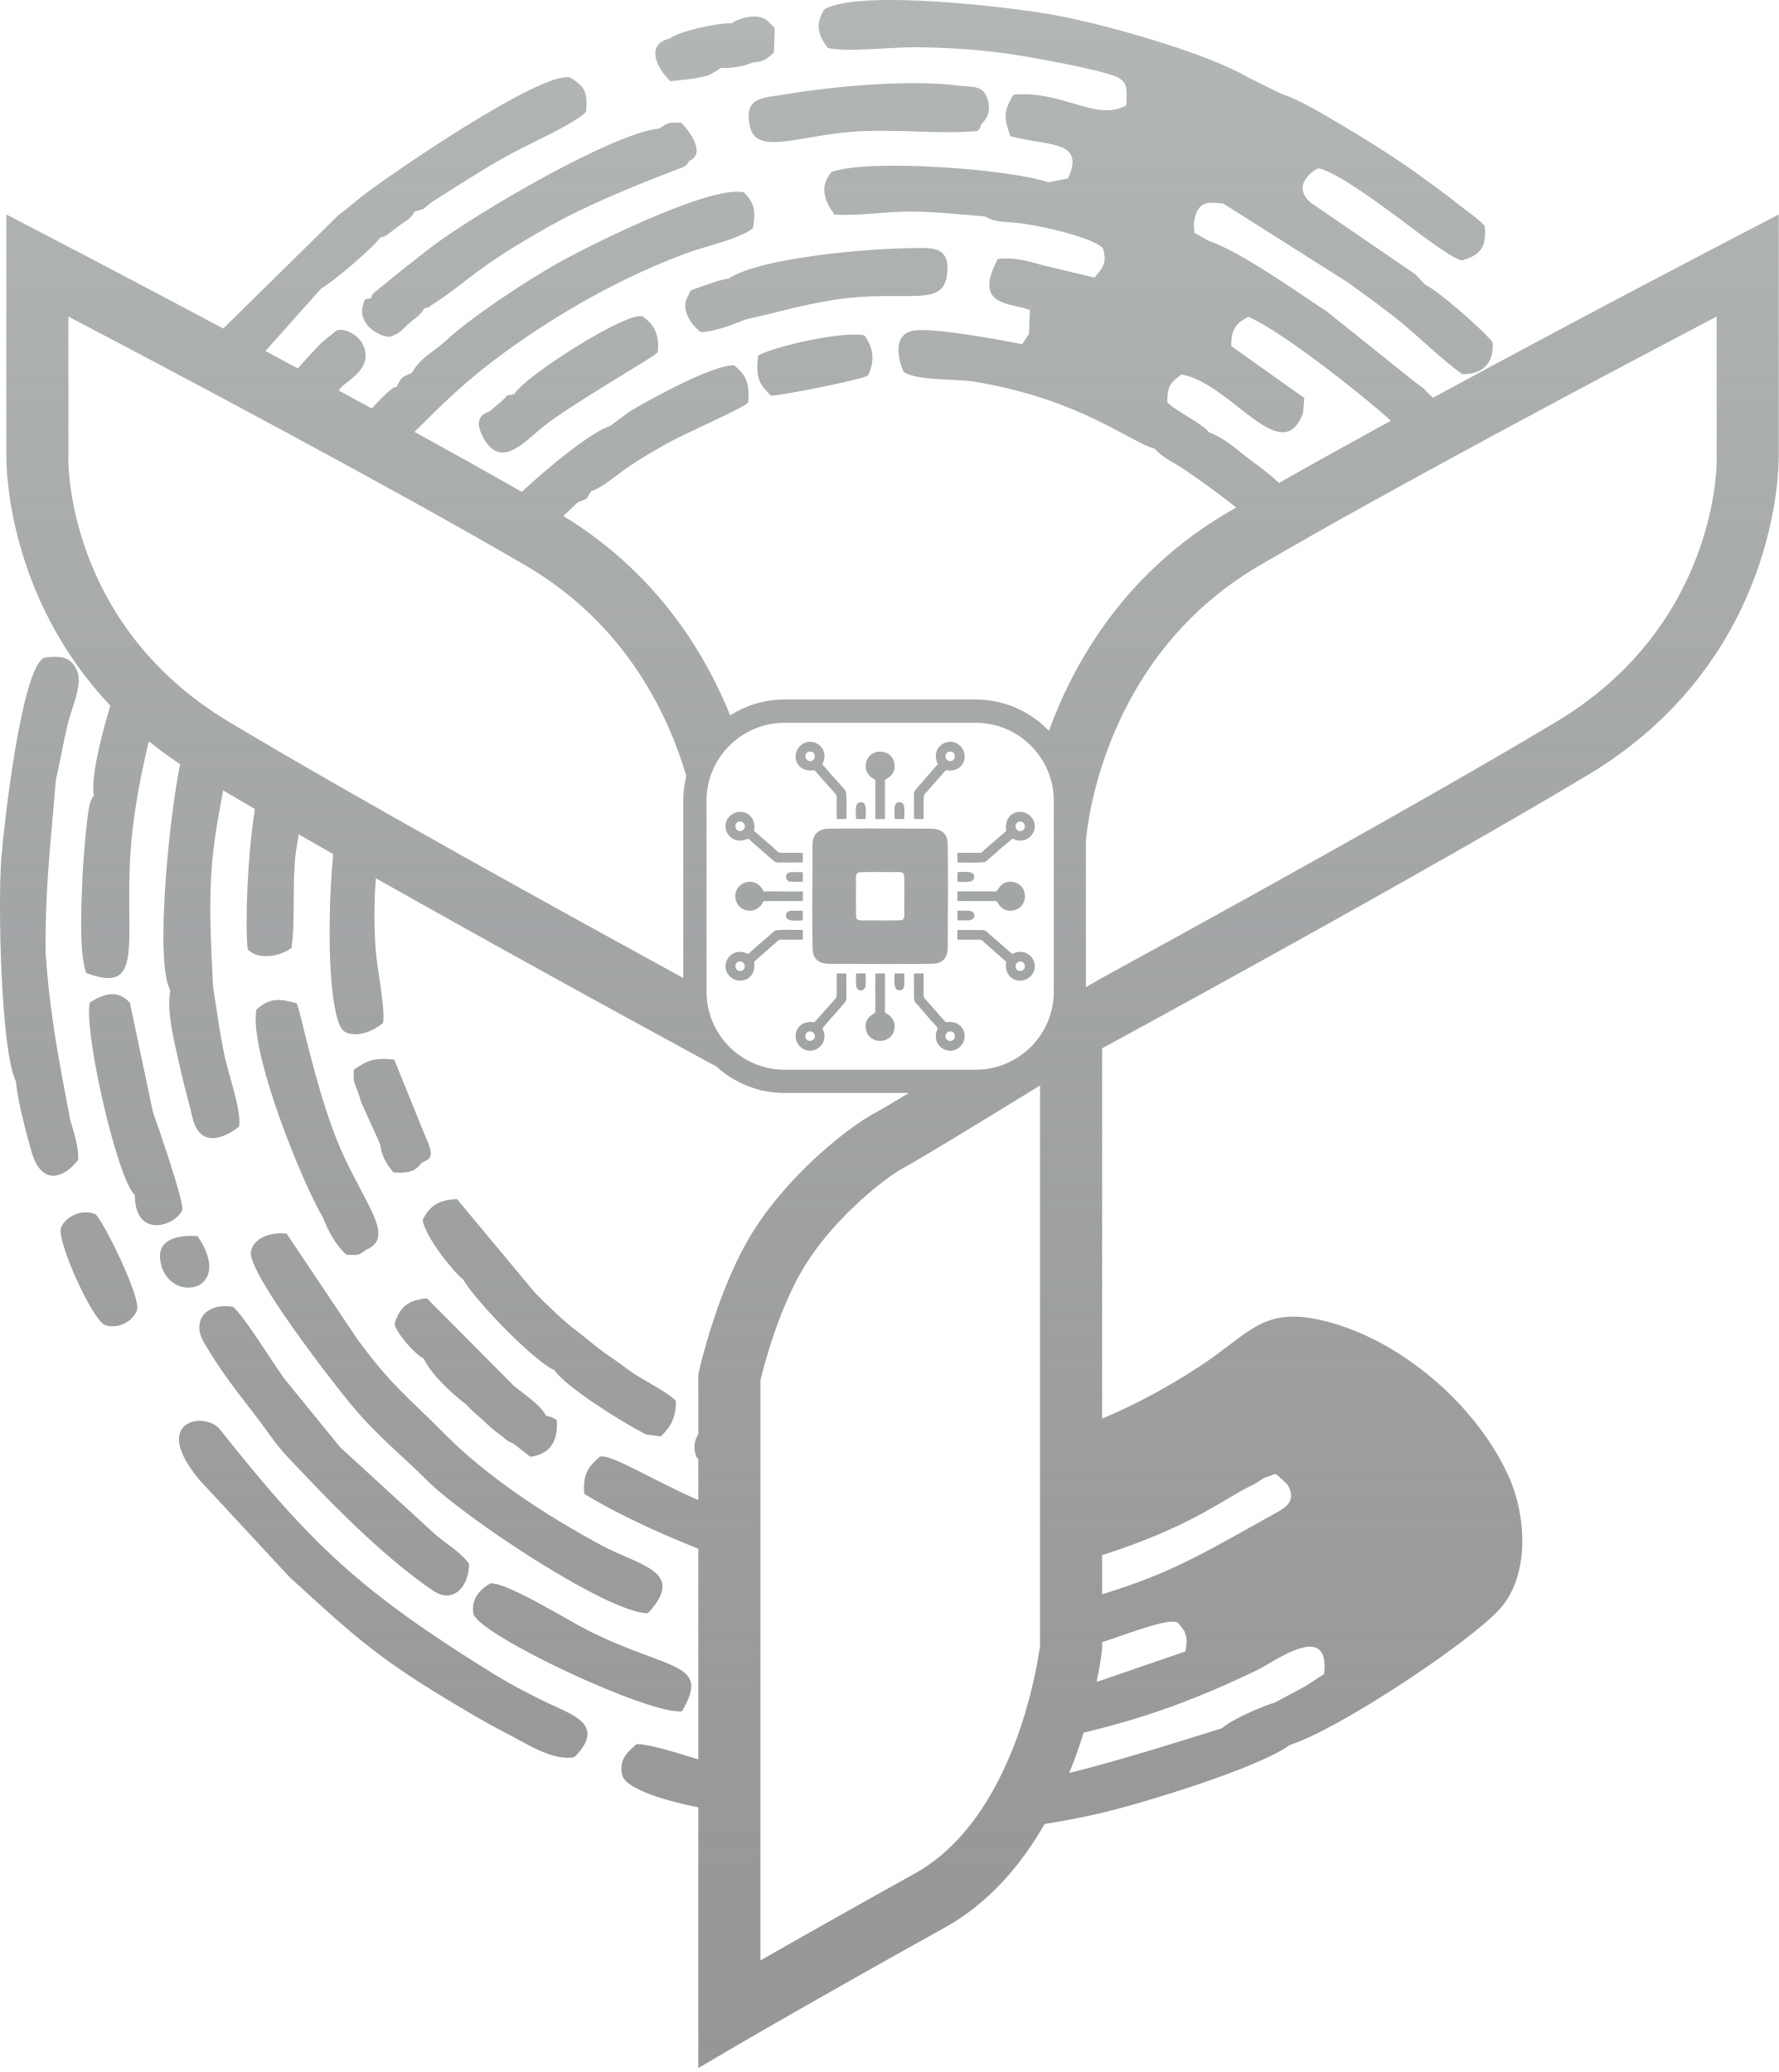
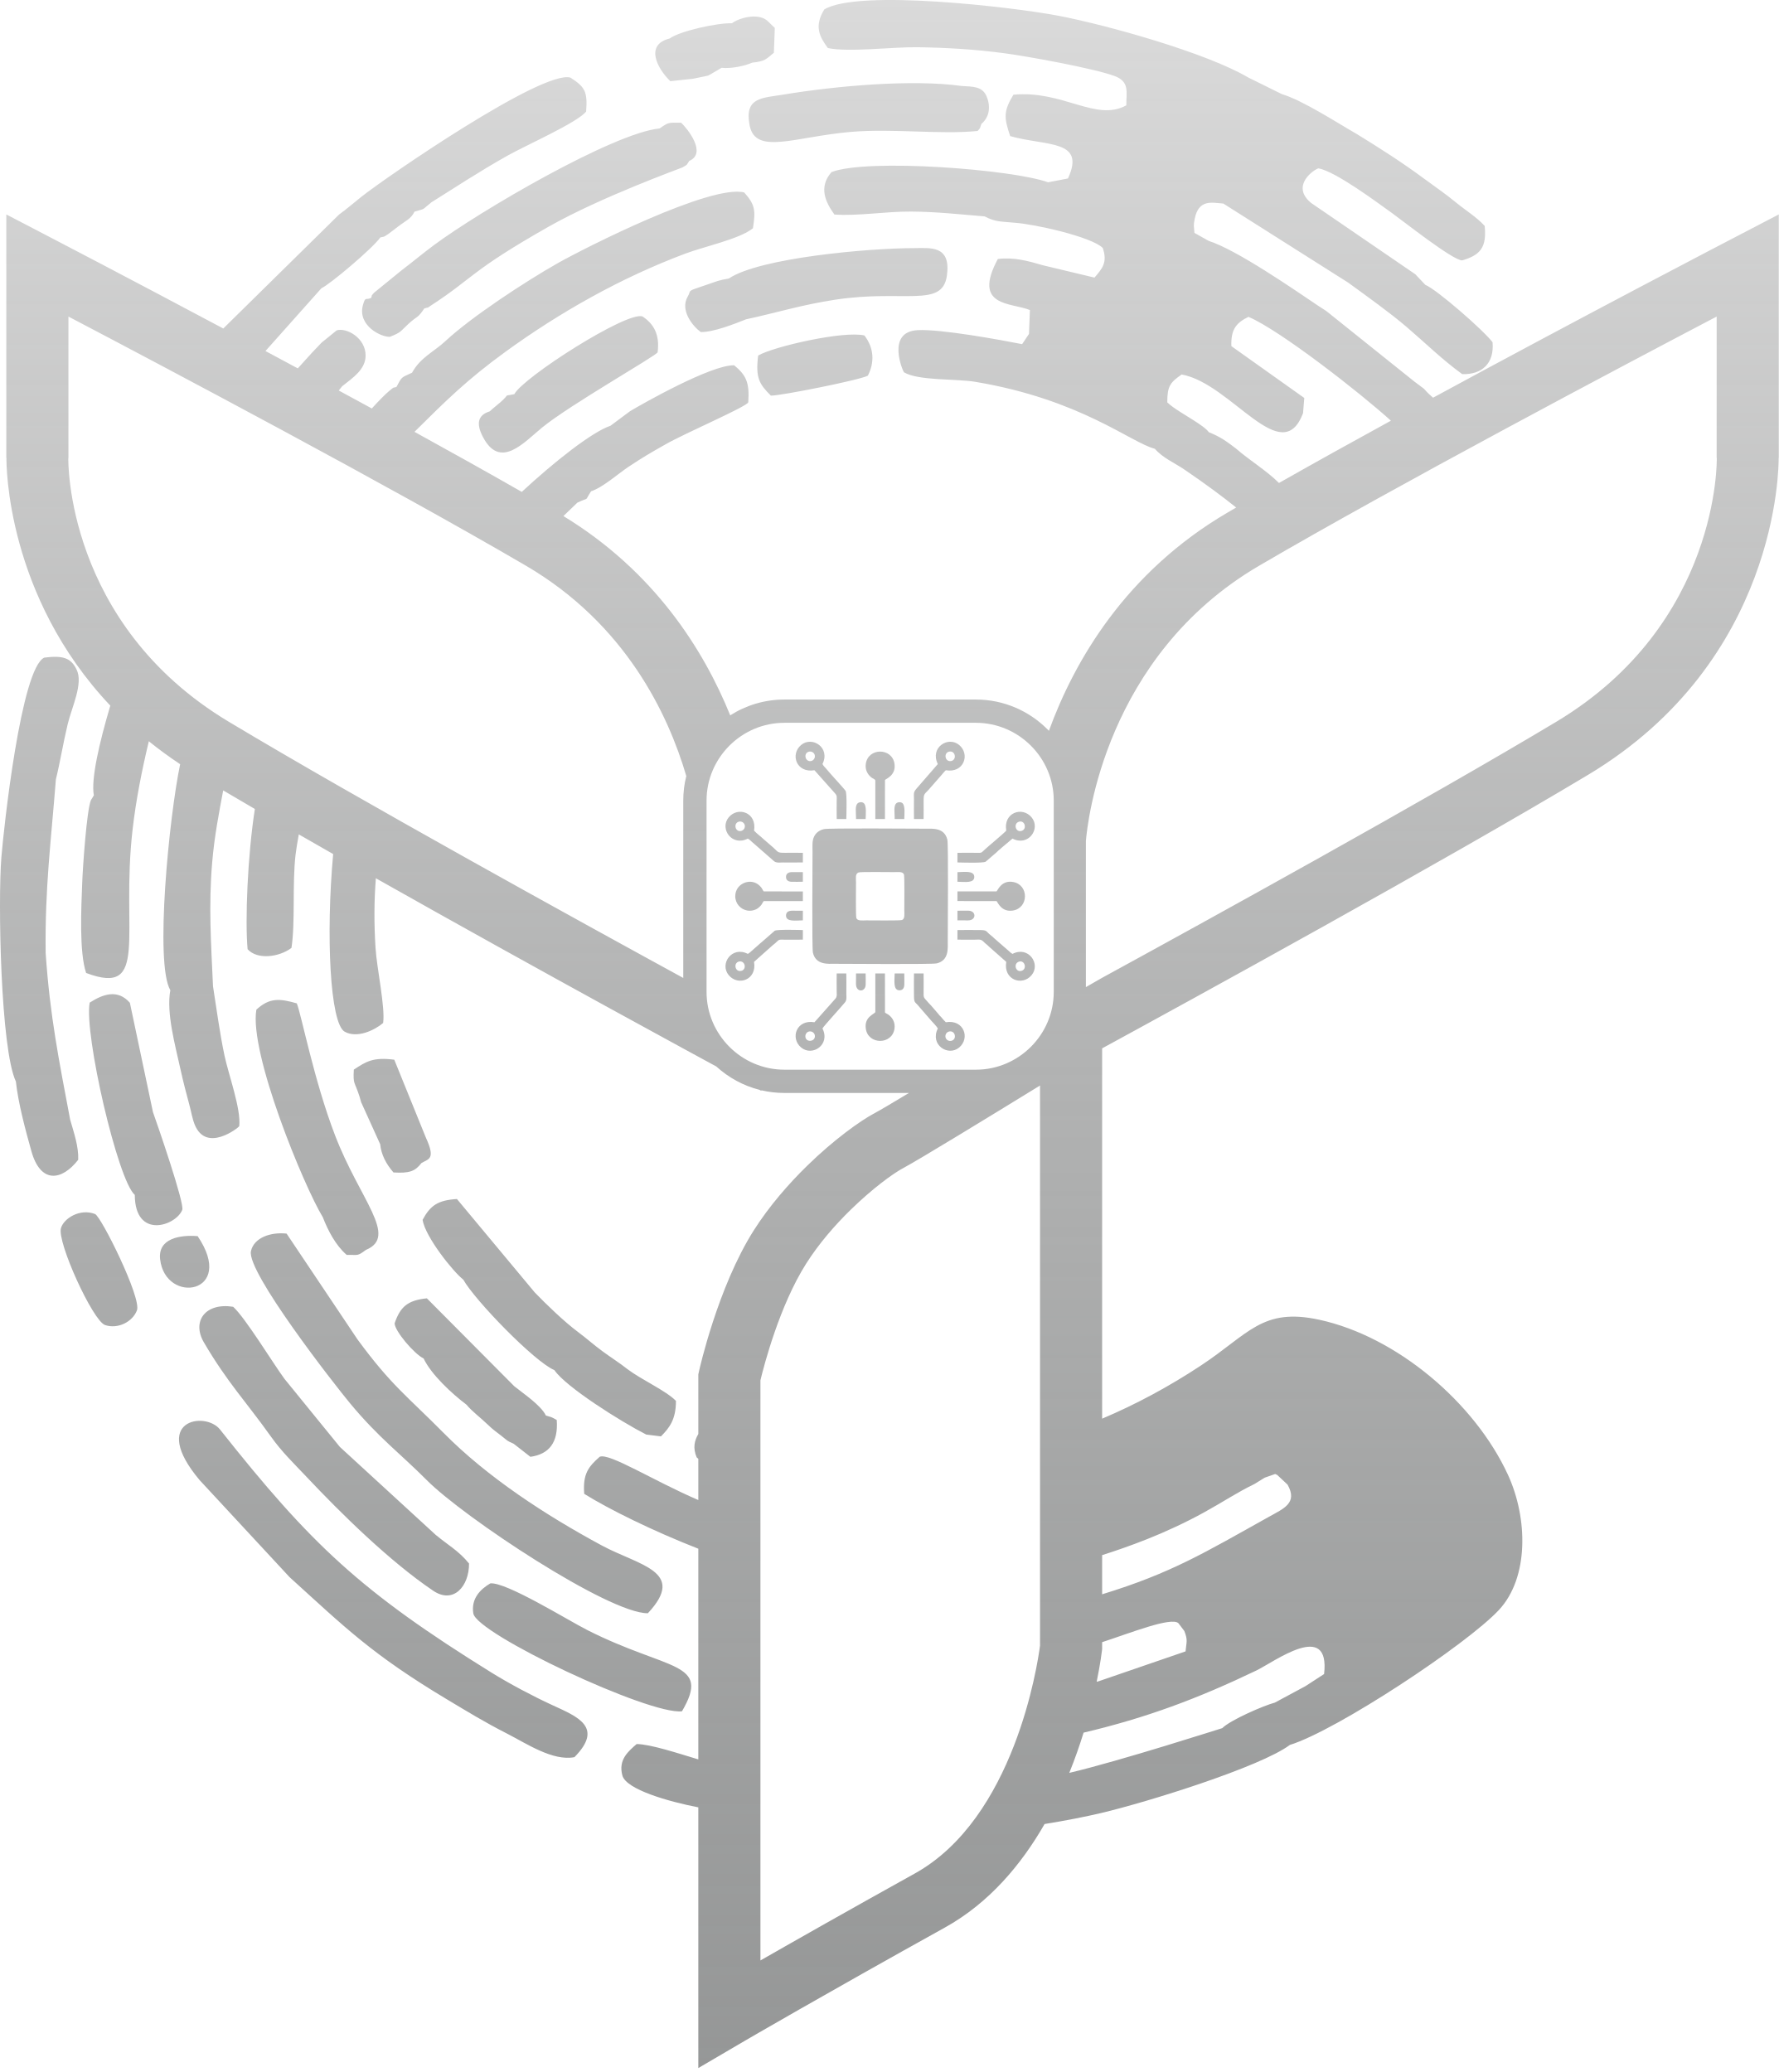
<svg xmlns="http://www.w3.org/2000/svg" width="321" height="374" viewBox="0 0 321 374" fill="none">
  <path d="M321 47.916V82.644H320.979C320.994 84.28 320.944 119.262 286.579 139.866C260.094 155.744 214.955 180.478 198.894 189.229V256.072C205.123 253.433 211.035 250.227 216.685 246.501C225.346 240.794 227.765 235.978 238.066 238.213C252.075 241.25 266.127 253.177 272.123 266.192C275.715 273.986 275.956 284.769 270.48 290.623C264.629 296.876 241.207 312.35 232.773 314.961C227.455 318.94 206.987 325.305 198.685 327.261C195.851 327.929 192.346 328.618 188.507 329.241C184.318 336.547 178.513 343.488 170.509 347.93C148.764 360.002 134.489 368.323 134.448 368.347L126.02 373.287V326.231C120.64 325.19 113.013 323.011 112.318 320.488C111.527 317.61 113.431 316.08 114.893 314.803C117.387 314.828 122.384 316.48 126.02 317.575V279.547C117.807 276.329 109.889 272.428 105.43 269.642C105.153 266.077 106.156 264.771 108.226 262.946C109.997 262.229 117.803 267.224 126.02 270.761V263.321C125.919 263.238 125.819 263.15 125.72 263.057C125 261.3 125.322 260.059 126.02 258.833V248.081L126.173 247.393C126.183 247.349 129.497 232.379 136.024 222.091C138.794 217.726 142.284 213.716 145.718 210.365C150.45 205.749 155.22 202.307 157.856 200.913C158.749 200.441 161.047 199.081 164.032 197.281H141.555C140.122 197.281 138.726 197.115 137.387 196.799V196.896L137.061 196.718C134.113 195.966 131.447 194.494 129.264 192.499L129.134 192.43C129.008 192.361 97.594 175.349 67.83 158.53C67.51 162.565 67.488 166.647 67.769 171.101C68.003 174.809 69.537 181.764 69.142 184.65C67.571 185.981 64.445 187.457 62.21 186.228C59.554 184.769 58.784 168.833 60.124 154.159C58.029 152.965 55.958 151.779 53.922 150.609C53.663 152.043 53.441 153.341 53.329 154.332C52.721 159.727 53.312 166.46 52.597 171.098C50.383 172.785 46.41 173.285 44.682 171.329C44.212 166.268 44.665 154.515 45.994 146.023C44.031 144.88 42.12 143.759 40.278 142.671C39.504 146.81 38.692 150.935 38.289 155.682C37.625 163.525 38.088 170.194 38.439 178.023C39.113 182.243 39.606 186.236 40.523 190.574C41.228 193.914 43.53 200.195 43.173 203.289C43.034 203.544 37.208 208.179 35.125 202.966C34.701 201.907 34.505 200.668 34.245 199.703C33.687 197.629 33.06 195.267 32.544 192.899C31.646 188.787 29.969 182.783 30.739 178.735C27.902 173.948 30.51 147.49 32.509 137.938C30.499 136.605 28.618 135.221 26.858 133.798C25.564 139.211 24.532 144.47 23.929 149.705C21.756 168.57 27.041 179.958 15.541 175.622C14.272 171.827 14.661 163.95 14.835 159.354C14.95 156.346 15.643 146.326 16.401 144.442L16.937 143.563C16.395 140.678 17.917 134.077 19.905 127.369C1.183 107.548 1.149 83.98 1.162 82.644H1.14V38.706L9.328 42.972C9.409 43.014 22.81 49.981 40.294 59.295L61.192 38.723C62.613 37.694 63.91 36.556 65.224 35.514C69.713 31.952 97.954 12.529 102.949 14.011C105.585 15.714 106.048 16.547 105.774 20.145C104.019 22.221 94.954 26.194 91.542 28.117C86.487 30.966 82.409 33.66 77.873 36.505C75.906 38.064 77.009 37.536 74.803 38.205C74.141 39.536 73.29 39.785 71.823 40.905C71.564 41.102 70.291 42.092 70.093 42.221C69.007 42.924 69.546 42.622 68.637 42.855C67.213 44.867 59.567 51.306 57.998 52.035L47.904 63.361C49.823 64.389 51.77 65.434 53.739 66.493C55.66 64.336 57.233 62.647 58.044 61.836L60.759 59.631C62.529 59.086 65.995 60.986 65.978 64.196C65.965 66.695 63.654 68.204 61.759 69.708C61.568 69.936 61.355 70.211 61.132 70.486C63.117 71.562 65.108 72.644 67.097 73.728C68.352 72.355 69.455 71.222 70.2 70.599C71.376 69.614 70.805 70.12 71.554 69.832C72.553 67.949 72.359 68.199 74.36 67.274C75.874 64.503 78.261 63.546 80.407 61.545C85.075 57.194 94.923 50.738 100.694 47.48C105.553 44.738 128.253 33.23 134.29 34.734C136.262 36.908 136.384 38 135.876 41.198C133.577 43.109 127.144 44.479 123.713 45.763C112.03 50.134 101.017 56.392 91.324 63.418C84.265 68.535 80.414 72.383 74.799 77.948C81.591 81.687 88.184 85.369 94.16 88.786C99.883 83.482 106.767 77.995 110.179 76.845L113.703 74.217C115.937 72.883 128.328 65.838 132.482 65.932C134.591 67.668 135.301 68.986 135.029 72.624C134.668 73.45 123.822 78.093 120.137 80.185C117.2 81.851 116.151 82.455 113.452 84.241C111.548 85.501 108.785 87.996 106.665 88.676C105.342 90.71 106.563 89.592 104.191 90.73L101.674 93.151C118.08 103.14 126.972 117.274 131.778 129.12C134.608 127.316 137.965 126.267 141.555 126.267H176.111C181.133 126.267 185.698 128.317 189.005 131.623L189.287 131.911C193.891 119.296 203.131 103.272 221.604 92.471L223.084 91.609C221.808 90.597 220.495 89.573 219.055 88.513C217.109 87.082 215.891 86.227 213.751 84.764C211.96 83.538 209.813 82.651 208.412 81.01C204.003 79.86 195.021 72.096 175.982 68.916C172.543 68.342 165.737 68.752 163.134 67.203C162.929 66.989 159.868 59.899 165.592 59.592C169.799 59.367 180.565 61.352 184.454 62.121L185.694 60.272L185.859 55.962C182.497 54.586 175.402 55.446 180.07 46.753C183.04 46.372 185.645 47.146 188.275 47.898L197.513 50.108C198.843 48.53 199.937 47.438 199.003 44.753C196.945 42.718 186.573 40.431 183.16 40.211C180.734 39.959 179.689 40.118 177.688 39.06C173.289 38.701 169.087 38.22 164.425 38.188C159.836 38.156 154.75 39.029 150.577 38.722C149.021 36.542 147.645 33.843 150.047 31.066C156.498 28.559 182.712 30.561 189.14 32.91L192.727 32.214C195.993 25.138 188.869 26.43 182.295 24.566C181.157 21.153 181.09 20.09 182.88 17.093C191.83 16.253 197.78 22.033 203.256 19.016C203.244 16.651 203.91 14.742 201.131 13.719C197.301 12.309 185.314 10.151 181.277 9.612C176.051 8.914 170.951 8.608 165.631 8.523C161.153 8.451 153.138 9.48 149.396 8.67C147.965 6.712 146.835 4.804 148.755 1.699C154.894 -2.016 182.884 1.296 190.93 2.829C199.939 4.544 217.8 9.581 225.26 13.988L231.31 16.981C235.128 18.131 241.325 22.177 244.895 24.22C248.842 26.651 253.04 29.314 256.793 32.103C258.793 33.59 260.688 34.853 262.656 36.469C264.64 38.098 266.349 39.086 267.927 40.769C268.324 44.676 267.12 46.049 263.872 46.999C262.224 47.049 253.145 39.841 251.12 38.398C248.567 36.578 241.107 30.993 237.956 30.388C237.271 30.493 232.782 33.476 236.606 36.631L255.402 49.5L257.221 51.417C259.34 52.284 267.889 59.775 269.351 61.782C269.684 65.627 267.402 67.641 263.872 67.533C260.092 64.766 257.33 62.005 253.915 59.08C250.814 56.426 246.841 53.6 243.312 51.023L220.762 36.741C218.831 36.629 216.335 35.832 215.604 39.479C215.329 40.852 215.467 40.682 215.551 42.036L218.112 43.474C223.193 45.106 233.355 52.143 237.891 55.198C238.543 55.637 238.731 55.722 239.338 56.135L255.31 68.927L256.986 70.181C257.531 70.826 258.061 71.318 258.611 71.787C285.904 56.961 312.699 43.031 312.814 42.972L321 38.706V47.916ZM198.894 280.705V287.773C211.392 283.939 217.317 280.3 228.964 273.801C231.687 272.282 234.231 271.284 232.349 267.975L230.499 266.238C230.428 266.195 230.245 266.123 230.121 266.059L228.223 266.727L226.418 267.846C223.239 269.389 220.837 271.03 217.243 273.014C213.973 274.819 210.206 276.553 207.021 277.812C204.071 278.978 201.448 279.894 198.894 280.705ZM198.894 296.414V297.644L198.851 298.004C198.848 298.029 198.606 300.161 197.906 303.569L198.354 303.439L213.947 298.078C214.095 296.38 214.402 296.104 213.724 294.396L212.664 292.996C211.407 291.784 203.901 294.784 198.894 296.414ZM195.546 312.746C194.835 315.043 193.984 317.493 192.967 320.006C202.148 317.849 220.466 311.946 220.56 311.937C222.098 310.431 228.055 307.859 230.063 307.323L235.597 304.346L238.948 302.168C240.088 292.327 229.967 299.975 226.682 301.55C216.199 306.577 206.915 310.064 195.546 312.746ZM230.803 87.179C237.108 83.601 243.989 79.78 251.004 75.937L250.937 75.877C245.683 71.104 231.027 59.606 225.299 57.192C223.218 58.212 222.093 59.341 222.215 62.479L235.374 71.835L235.149 74.581C231.282 84.776 222.247 69.236 213.245 67.594C211.198 69.023 210.646 69.67 210.649 72.624C211.086 73.027 211.098 73.048 211.668 73.469C213.403 74.753 217.384 76.842 218.139 78.011C220.201 78.823 221.427 79.718 223.026 80.945C225.613 83.189 228.568 84.939 230.803 87.179ZM95.717 262.958C99.106 262.479 100.77 260.363 100.47 256.309C99.351 255.672 99.528 255.82 98.512 255.505C97.584 253.599 94.302 251.446 92.796 250.207L77.033 234.351C73.527 234.705 72.223 235.914 71.216 238.856C71.203 240.206 74.716 244.375 76.446 245.206C77.799 248.087 81.563 251.575 84.168 253.535C85.341 254.903 86.502 255.687 88.149 257.263C89.001 258.08 89.493 258.404 90.472 259.163C91.805 260.197 91.28 259.963 92.701 260.602L95.717 262.958ZM64.502 241.748L51.719 222.668C48.786 222.352 45.828 223.429 45.289 225.822C44.453 229.535 60.332 249.878 63.177 253.306C68.369 259.562 72.315 262.433 77.02 267.172C83.649 273.849 109.882 291.267 116.916 291.192C124.004 283.613 115.299 282.575 108.607 278.965C98.51 273.521 88.01 266.683 80.093 258.683C73.445 251.963 70.62 250.093 64.502 241.748ZM91.535 312.936C94.947 314.674 99.751 317.933 103.666 317.17C109.026 311.725 104.179 309.849 99.665 307.773C96.09 306.128 91.853 303.866 88.684 301.9C65.142 287.291 56.16 278.817 39.7 258.022C37.027 254.645 26.915 256.33 36.034 267.175L52.267 284.688C62.325 293.811 67.122 298.634 80.778 306.809C84.433 308.997 87.436 310.848 91.535 312.936ZM51.337 248.886C49.211 245.989 44.26 237.847 42.075 235.876C37.085 235.092 34.551 238.47 36.8 242.314C41.01 249.511 44.469 253.091 48.824 259.21C50.884 262.106 52.827 263.93 55.317 266.573C61.612 273.259 70.359 281.851 78.171 287.129C81.832 289.602 84.672 286.317 84.642 282.22C82.765 279.897 80.85 278.903 78.597 277.02L61.337 261.177L51.337 248.886ZM119.279 259.271C120.814 257.705 121.983 256.235 121.983 252.863C120.18 251.016 115.836 249.089 113.245 247.143C111.998 246.135 110.059 244.895 108.734 243.914C106.978 242.616 105.929 241.635 104.357 240.463C101.779 238.541 98.54 235.396 96.489 233.272L82.457 216.423C79.011 216.647 77.665 217.579 76.259 220.186C76.749 223.266 81.764 229.541 83.614 230.986C85.619 234.602 96.386 245.758 100.055 247.318C102.098 250.339 112.053 256.617 116.617 258.938L119.279 259.271ZM123.073 308.887C128.373 299.831 120.643 301.655 105.961 294.217C102.518 292.473 91.318 285.508 88.484 285.803C86.683 286.86 84.99 288.546 85.413 291.218C86 294.931 117.243 309.625 123.073 308.887ZM66.037 225.61C71.911 223.162 64.93 216.597 60.441 204.87C56.637 194.929 54.406 183.203 53.56 181.108C50.434 180.216 48.639 180.069 46.265 182.241C44.92 190.053 54.834 214.094 58.252 219.704C59.191 222.102 60.54 224.76 62.568 226.514C64.696 226.462 64.393 226.821 66.037 225.61ZM76.059 209.932C77.347 209.163 78.659 209.274 76.858 205.352L71.152 191.278C67.363 190.785 66.072 191.597 63.851 193.07C63.707 195.879 63.969 195.066 64.909 198.017C64.969 198.205 65.109 198.746 65.166 198.933L68.609 206.536C68.795 208.386 69.646 210.062 71.005 211.629C73.891 211.811 74.915 211.414 76.059 209.932ZM87.105 78.786C90.223 84.878 94.52 79.882 97.844 77.162C102.855 73.062 118.366 64.267 118.677 63.59C119.099 60.312 117.914 58.42 115.952 57.125C113.213 56.079 94.42 68.095 92.816 71.147C90.616 71.598 92.212 70.95 90.296 72.614C89.454 73.344 89.11 73.568 88.374 74.253C86.286 74.896 85.877 76.386 87.105 78.786ZM77.23 55.524C77.262 55.543 77.141 55.602 77.23 55.524ZM70.403 60.783C72.472 59.938 72.127 59.915 73.705 58.464C75.394 56.911 75.316 57.55 76.567 55.68C77.059 55.522 77.201 55.508 77.23 55.524C77.282 55.478 77.409 55.383 77.687 55.203C85.442 50.176 84.812 48.974 98.962 40.94C108.45 35.553 122.953 30.333 123.155 30.219C124.252 29.599 123.833 29.804 124.389 29.04C127.618 27.648 124.061 23.22 122.923 22.156C120.545 22.136 120.715 22.025 119.034 23.185C110.717 23.982 86.546 38.107 78.228 44.303C76.275 45.757 74.562 47.202 72.473 48.791L67.508 52.835C66.806 53.621 67.225 53.189 66.976 53.766C65.997 54.247 65.963 53.425 65.506 55.031C64.438 58.781 68.864 60.933 70.403 60.783ZM139.111 71.409C140.72 71.473 155.216 68.591 156.617 67.806C157.833 65.43 157.761 62.848 155.987 60.549C152.243 59.666 139.58 62.559 136.82 64.175C136.318 68.177 137.011 69.331 139.111 71.409ZM126.455 59.931C128.747 59.985 132.601 58.445 134.644 57.632C140.117 56.462 144.627 55.024 150.742 54.093C163.147 52.206 170.04 55.649 170.877 49.764C171.662 44.227 167.89 44.781 165.033 44.785C156.556 44.796 137.055 46.562 131.52 50.272C129.644 50.59 129.397 50.762 127.509 51.406C123.666 52.716 124.88 52.217 124.092 53.559C122.681 56.006 125.001 58.873 126.455 59.931ZM28.896 227.301C29.848 235.597 42.708 233.558 35.669 223.127C32.453 222.866 28.464 223.542 28.896 227.301ZM32.891 218.379C33.329 217.25 28.456 203.109 27.602 200.73L23.439 181.002C21.222 178.495 18.608 179.43 16.182 180.979C15.139 186.571 21.245 213.058 24.324 215.678C24.36 223.795 31.774 221.257 32.891 218.379ZM18.961 239.174C21.282 239.957 23.937 238.583 24.715 236.517C25.564 234.267 18.254 219.562 17.15 219.132C14.44 218.079 11.522 219.901 11.001 221.676C10.265 224.183 16.753 238.429 18.961 239.174ZM12.659 202.095C10.629 191.292 9.019 183.458 8.238 171.999C8.099 160.068 9.214 151.859 10.084 140.685C10.844 137.603 11.409 134.059 12.216 130.712C12.963 127.615 15.075 123.346 13.816 120.849C12.798 118.707 11.271 118.283 7.995 118.701C3.809 120.574 0.685 149.37 0.25 154.729C-0.392 162.626 0.108 189.371 2.866 195.212C3.293 199.148 4.582 203.923 5.663 207.785C7.335 213.759 11.19 213.106 14.113 209.344C14.209 206.968 13.352 204.509 12.659 202.095ZM176.422 23.638C177 23.007 176.79 23.217 177.103 22.37C178.563 21.12 178.812 19.275 178.053 17.421C177.287 15.544 175.512 15.647 173.537 15.518C164.64 14.28 150.985 15.488 141.393 17.07C137.5 17.713 134.286 17.54 135.283 22.642C136.34 28.056 143.496 24.663 153.565 23.806C161.156 23.161 169.802 24.318 176.422 23.638ZM128.704 13.128L130.215 12.239C131.973 12.438 134.501 11.877 135.752 11.307C138.082 11.072 138.249 10.678 139.657 9.517L139.821 5.033C138.572 3.94 138.354 3.22 136.645 3.011C135.089 2.82 132.969 3.492 132.085 4.199C129.381 4.113 122.59 5.638 120.845 6.95C116.281 8.078 118.665 12.453 120.975 14.654L125.097 14.206L127.741 13.66C127.895 13.6 128.093 13.467 128.217 13.412C128.349 13.353 128.541 13.221 128.704 13.128ZM123.302 176.523V144.507C123.302 142.981 123.492 141.496 123.85 140.076C120.594 128.966 112.906 112.632 94.889 102.097C70.214 87.669 29.616 66.2 12.349 57.14V82.644L12.327 82.709C12.326 82.794 11.708 112.544 41.297 130.284C64.983 144.485 104.211 166.089 123.302 176.523ZM176.111 130.466H141.555C137.693 130.466 134.18 132.047 131.633 134.593C129.086 137.137 127.505 140.647 127.505 144.507V179.04C127.505 182.899 129.086 186.411 131.633 188.955C134.18 191.5 137.693 193.082 141.555 193.082H176.111C179.973 193.082 183.486 191.5 186.034 188.955C188.581 186.411 190.162 182.899 190.162 179.04V144.507C190.162 140.647 188.581 137.137 186.034 134.593C183.486 132.047 179.973 130.466 176.111 130.466ZM309.792 82.644V57.14C292.525 66.2 251.926 87.669 227.252 102.097C199.405 118.379 196.229 148.521 195.962 151.809V178.174L198.894 176.493C218.008 166.047 257.184 144.47 280.844 130.284C310.432 112.544 309.814 82.794 309.814 82.709L309.792 82.644ZM187.685 297.039V195.937C178.771 201.418 165.731 209.391 163.067 210.8C161.135 211.823 157.438 214.54 153.51 218.371C150.669 221.144 147.778 224.466 145.482 228.086C140.684 235.648 137.889 246.41 137.228 249.145V353.866C143.62 350.207 153.303 344.712 165.079 338.174C183.072 328.186 187.236 300.461 187.685 297.039ZM154.919 157.486C155.241 157.342 160.298 157.419 161.36 157.419C162.014 157.419 162.896 157.271 163.126 157.831C163.257 158.143 163.19 163.252 163.191 164.3C163.191 164.948 163.34 165.835 162.781 166.063C162.465 166.194 157.355 166.129 156.307 166.129C155.653 166.129 154.771 166.277 154.541 165.72C154.41 165.404 154.476 160.295 154.476 159.247C154.476 158.484 154.298 157.761 154.919 157.486ZM148.682 149.659C147.824 149.878 147.258 150.311 146.916 150.997C146.516 151.8 146.631 152.796 146.631 153.762C146.631 155.976 146.503 171.155 146.705 171.981C147.25 174.209 149.391 173.968 150.815 173.968C153.042 173.968 168.209 174.096 169.048 173.89C171.28 173.345 171.035 171.204 171.035 169.787C171.035 167.572 171.163 152.393 170.961 151.566C170.417 149.339 168.276 149.579 166.852 149.579C164.652 149.579 149.502 149.45 148.682 149.659ZM171.258 135.677C172.398 135.403 172.721 137.101 171.694 137.355C170.556 137.636 170.215 135.928 171.258 135.677ZM169.244 137.91L165.542 142.175C164.781 143.038 164.935 143.07 164.935 144.268C164.935 145.451 164.914 146.652 164.94 147.833L166.673 147.838C166.695 146.798 166.679 145.741 166.677 144.704C166.674 143.007 166.786 143.544 168.025 142.044L169.895 139.909C170.162 139.599 170.375 139.31 170.687 139.032C173.956 139.592 175.108 136.144 173.087 134.465C171.087 132.803 167.763 134.957 169.244 137.91ZM183.852 148.334C184.944 147.962 185.387 149.629 184.398 149.964C183.277 150.344 182.826 148.684 183.852 148.334ZM181.591 149.929C181.054 150.523 178.544 152.582 177.786 153.282C176.957 154.045 177.245 153.938 176.003 153.935C174.939 153.932 173.844 153.912 172.783 153.941L172.779 155.67C173.423 155.69 177.432 155.819 177.869 155.537L179.793 153.888C179.976 153.737 180.053 153.615 180.239 153.466C180.481 153.27 180.503 153.271 180.753 153.023L182.714 151.369C185.584 152.852 187.862 149.579 186.163 147.531C184.483 145.507 181.031 146.663 181.591 149.929ZM133.344 173.564C134.454 173.296 134.825 174.981 133.782 175.238C132.629 175.521 132.309 173.813 133.344 173.564ZM134.953 172.179C132.083 170.695 129.806 173.968 131.506 176.016C133.185 178.04 136.637 176.885 136.075 173.619L139.443 170.618C139.599 170.477 139.723 170.411 139.881 170.266C140.709 169.502 140.421 169.611 141.664 169.614C142.728 169.615 143.822 169.636 144.884 169.606L144.888 167.877C144.245 167.858 140.234 167.729 139.798 168.009L137.428 170.082C137.186 170.279 137.164 170.276 136.914 170.526L135.986 171.341C135.613 171.635 135.384 171.944 134.953 172.179ZM183.851 173.592C184.929 173.219 185.394 174.878 184.398 175.221C183.279 175.604 182.829 173.946 183.851 173.592ZM172.779 169.606C173.817 169.634 174.879 169.614 175.917 169.614C176.529 169.612 176.901 169.508 177.291 169.805C177.476 169.944 177.516 169.997 177.699 170.18C177.877 170.357 177.987 170.414 178.178 170.577C178.345 170.72 178.412 170.823 178.577 170.958L181.591 173.619C181.031 176.886 184.485 178.039 186.163 176.016C187.862 173.966 185.583 170.695 182.714 172.179C182.297 171.953 182.085 171.651 181.73 171.378L179.403 169.348C179.137 169.092 179.15 169.096 178.894 168.899C177.696 167.972 178.351 167.87 176.352 167.87C175.171 167.87 173.961 167.844 172.783 167.877L172.779 169.606ZM145.983 135.679C146.468 135.563 146.928 135.864 147.031 136.292C147.152 136.79 146.835 137.252 146.419 137.355C145.304 137.629 144.91 135.936 145.983 135.679ZM146.981 139.032L150.718 143.231C151.102 143.693 150.991 143.855 150.99 144.617C150.987 145.683 150.972 146.77 150.996 147.833L152.727 147.838C152.742 147.189 152.874 143.19 152.593 142.753C152.302 142.299 149.795 139.633 149.259 138.944C148.972 138.575 148.644 138.332 148.423 137.91C149.904 134.957 146.58 132.803 144.579 134.465C142.557 136.144 143.705 139.582 146.981 139.032ZM145.348 187.205C145.267 186.704 145.588 186.252 146.045 186.18C146.553 186.098 146.978 186.455 147.045 186.879C147.227 188.024 145.516 188.235 145.348 187.205ZM146.981 184.516C143.703 183.964 142.561 187.406 144.579 189.082C146.579 190.745 149.904 188.589 148.423 185.639C148.659 185.188 151.838 181.748 152.515 180.893C152.839 180.487 152.732 179.858 152.732 179.279C152.732 178.097 152.754 176.895 152.727 175.714L150.99 175.71C150.972 176.75 150.988 177.806 150.99 178.843C150.991 179.455 151.09 179.827 150.797 180.22L146.981 184.516ZM133.346 148.309C133.822 148.193 134.288 148.49 134.394 148.921C134.518 149.425 134.2 149.874 133.782 149.98C132.635 150.268 132.308 148.559 133.346 148.309ZM134.953 151.369C135.37 151.594 135.582 151.896 135.937 152.169L139.702 155.461C140.113 155.786 140.726 155.678 141.316 155.678C142.496 155.678 143.706 155.703 144.884 155.67L144.888 153.941C143.85 153.913 142.788 153.934 141.751 153.935C140.063 153.937 140.597 153.837 139.091 152.59L137.783 151.458C137.268 150.954 136.581 150.487 136.075 149.929C136.637 146.663 133.185 145.509 131.506 147.531C129.806 149.579 132.083 152.852 134.953 151.369ZM171.258 186.191C172.391 185.92 172.757 187.603 171.694 187.867C171.189 187.99 170.737 187.675 170.635 187.254C170.513 186.752 170.834 186.294 171.258 186.191ZM164.94 175.714C164.914 176.895 164.935 178.097 164.935 179.279C164.934 181.251 165.026 180.623 165.964 181.82L168.028 184.2C168.348 184.545 169.063 185.295 169.244 185.639C167.761 188.589 171.089 190.743 173.087 189.082C175.11 187.403 173.962 183.964 170.687 184.516C170.374 184.234 170.162 183.95 169.895 183.64C169.748 183.466 169.652 183.413 169.512 183.243C169.361 183.059 169.318 182.973 169.157 182.81L168.025 181.503C167.89 181.339 167.786 181.272 167.644 181.105C166.587 179.866 166.676 180.282 166.677 178.843C166.679 177.806 166.695 176.75 166.673 175.71L164.94 175.714ZM179.838 160.898L172.783 160.902L172.779 162.639L179.838 162.645C180.096 162.931 180.73 164.669 182.782 164.355C185.642 163.915 185.718 159.738 182.856 159.206C180.771 158.819 180.096 160.618 179.838 160.898ZM157.962 182.677C157.801 183.074 155.923 183.532 156.249 185.701C156.688 188.611 160.979 188.61 161.417 185.701C161.578 184.637 161.141 183.788 160.401 183.201C160.178 183.025 159.91 182.949 159.705 182.764L159.699 175.71L157.963 175.714L157.962 182.677ZM157.962 140.871L157.963 147.833L159.699 147.838L159.705 140.783C159.989 140.527 161.726 139.899 161.417 137.846C160.979 134.936 156.689 134.936 156.249 137.846C156.089 138.907 156.526 139.761 157.266 140.346C157.533 140.557 157.845 140.582 157.962 140.871ZM137.829 162.649L144.884 162.645L144.888 160.908L137.829 160.902C137.647 160.701 137.562 160.425 137.391 160.209C137.235 160.009 137.023 159.79 136.771 159.61C135.2 158.49 132.687 159.551 132.687 161.774C132.688 163.119 133.669 164.13 134.811 164.342C135.513 164.472 136.218 164.309 136.72 163.973C136.968 163.807 137.196 163.573 137.352 163.386C137.539 163.161 137.631 162.864 137.829 162.649ZM172.779 159.155C174.125 159.191 175.822 159.443 175.822 158.29C175.822 157.124 174.116 157.389 172.783 157.425L172.779 159.155ZM161.449 147.404L161.452 147.833L163.187 147.835C163.194 147.165 163.42 145.323 162.793 144.926C162.466 144.722 162.044 144.75 161.749 145.002C161.244 145.433 161.449 146.663 161.449 147.404ZM154.476 147.404L154.48 147.833L156.213 147.835C156.221 147.165 156.449 145.323 155.819 144.926C155.494 144.722 155.072 144.75 154.777 145.002C154.272 145.433 154.476 146.663 154.476 147.404ZM144.884 166.123L144.888 164.393C144.255 164.376 143.598 164.379 142.967 164.383C142.331 164.387 141.845 164.602 141.845 165.259C141.845 166.423 143.554 166.158 144.884 166.123ZM163.187 175.714L161.454 175.71C161.424 177.073 161.164 178.752 162.321 178.752C162.935 178.752 163.182 178.313 163.194 177.717C163.208 177.068 163.2 176.364 163.187 175.714ZM144.884 159.155L144.888 157.425C144.255 157.408 143.598 157.411 142.967 157.414C142.331 157.42 141.845 157.634 141.845 158.29C141.845 158.901 142.282 159.151 142.879 159.164C143.527 159.179 144.235 159.173 144.884 159.155ZM156.213 175.714L154.48 175.71C154.467 176.345 154.468 176.997 154.473 177.63C154.483 179.172 156.193 179.12 156.221 177.717C156.236 177.068 156.228 176.364 156.213 175.714ZM172.779 166.123C173.412 166.14 174.07 166.137 174.701 166.133C176.243 166.12 176.189 164.414 174.788 164.383C174.14 164.368 173.431 164.376 172.783 164.393L172.779 166.123Z" fill="url(#paint0_linear_44_5)" />
  <defs>
    <linearGradient id="paint0_linear_44_5" x1="160.5" y1="0" x2="160.5" y2="373.287" gradientUnits="userSpaceOnUse">
-       <stop stop-color="#B3B6B7" />
+       <stop stop-color="#dadada" />
      <stop offset="1" stop-color="#7B7D7D" stop-opacity="0.8" />
    </linearGradient>
  </defs>
</svg>
